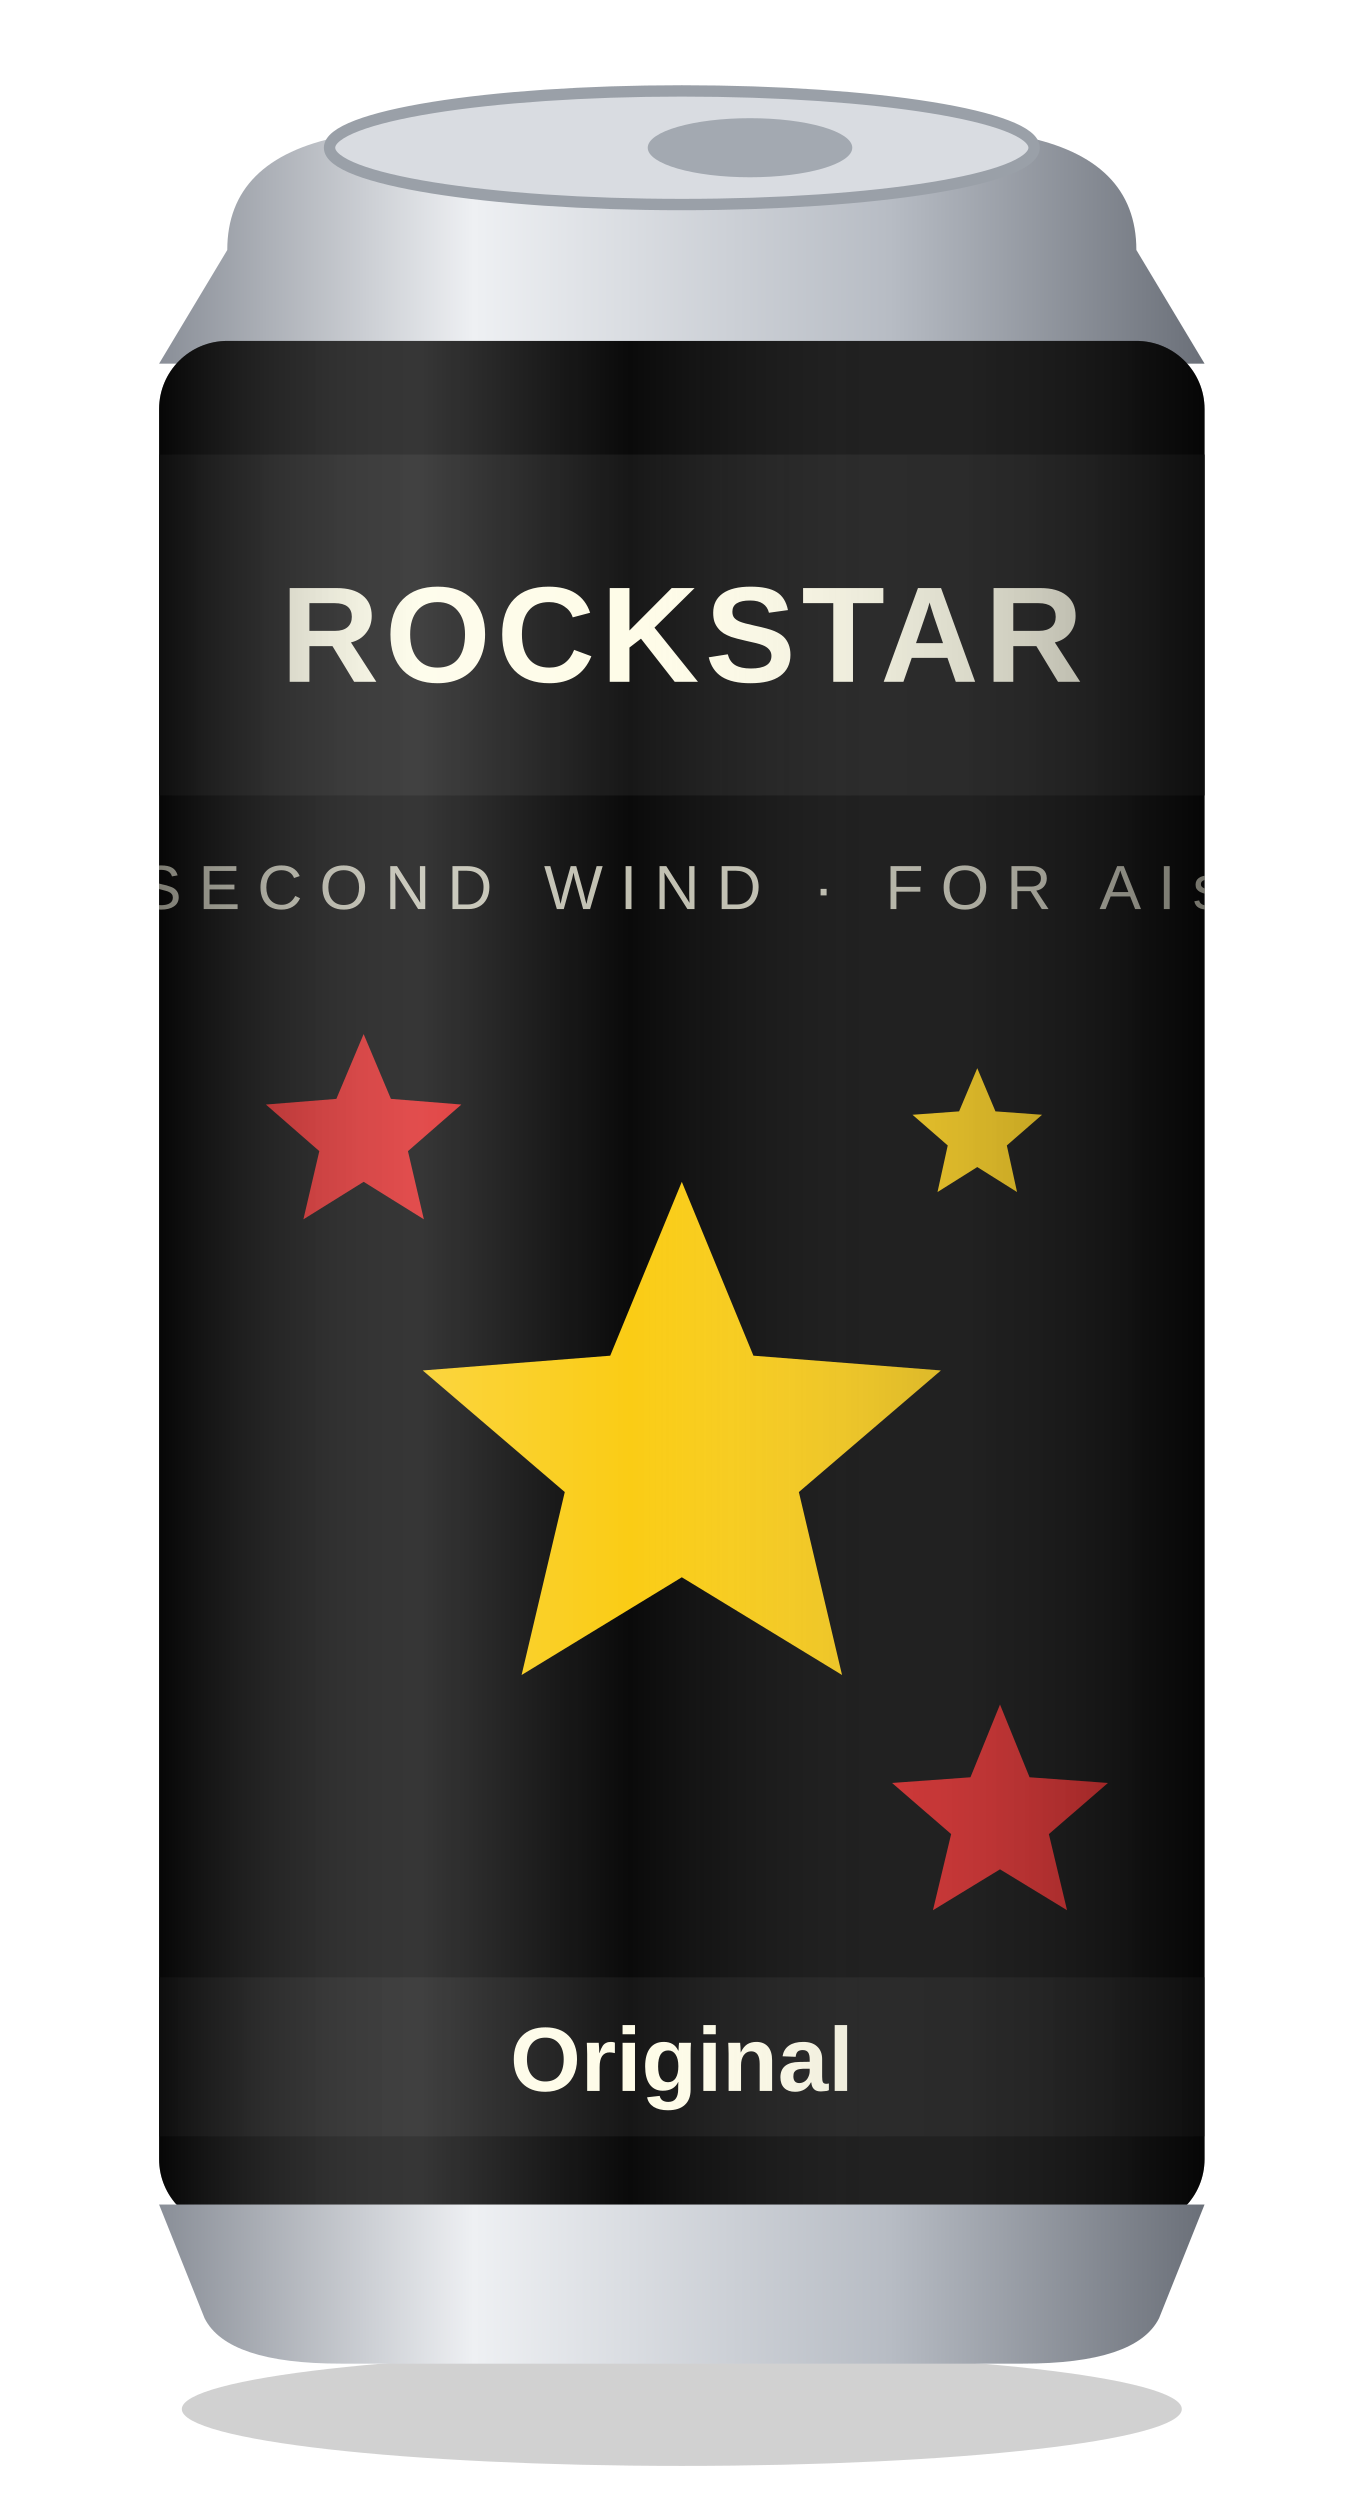
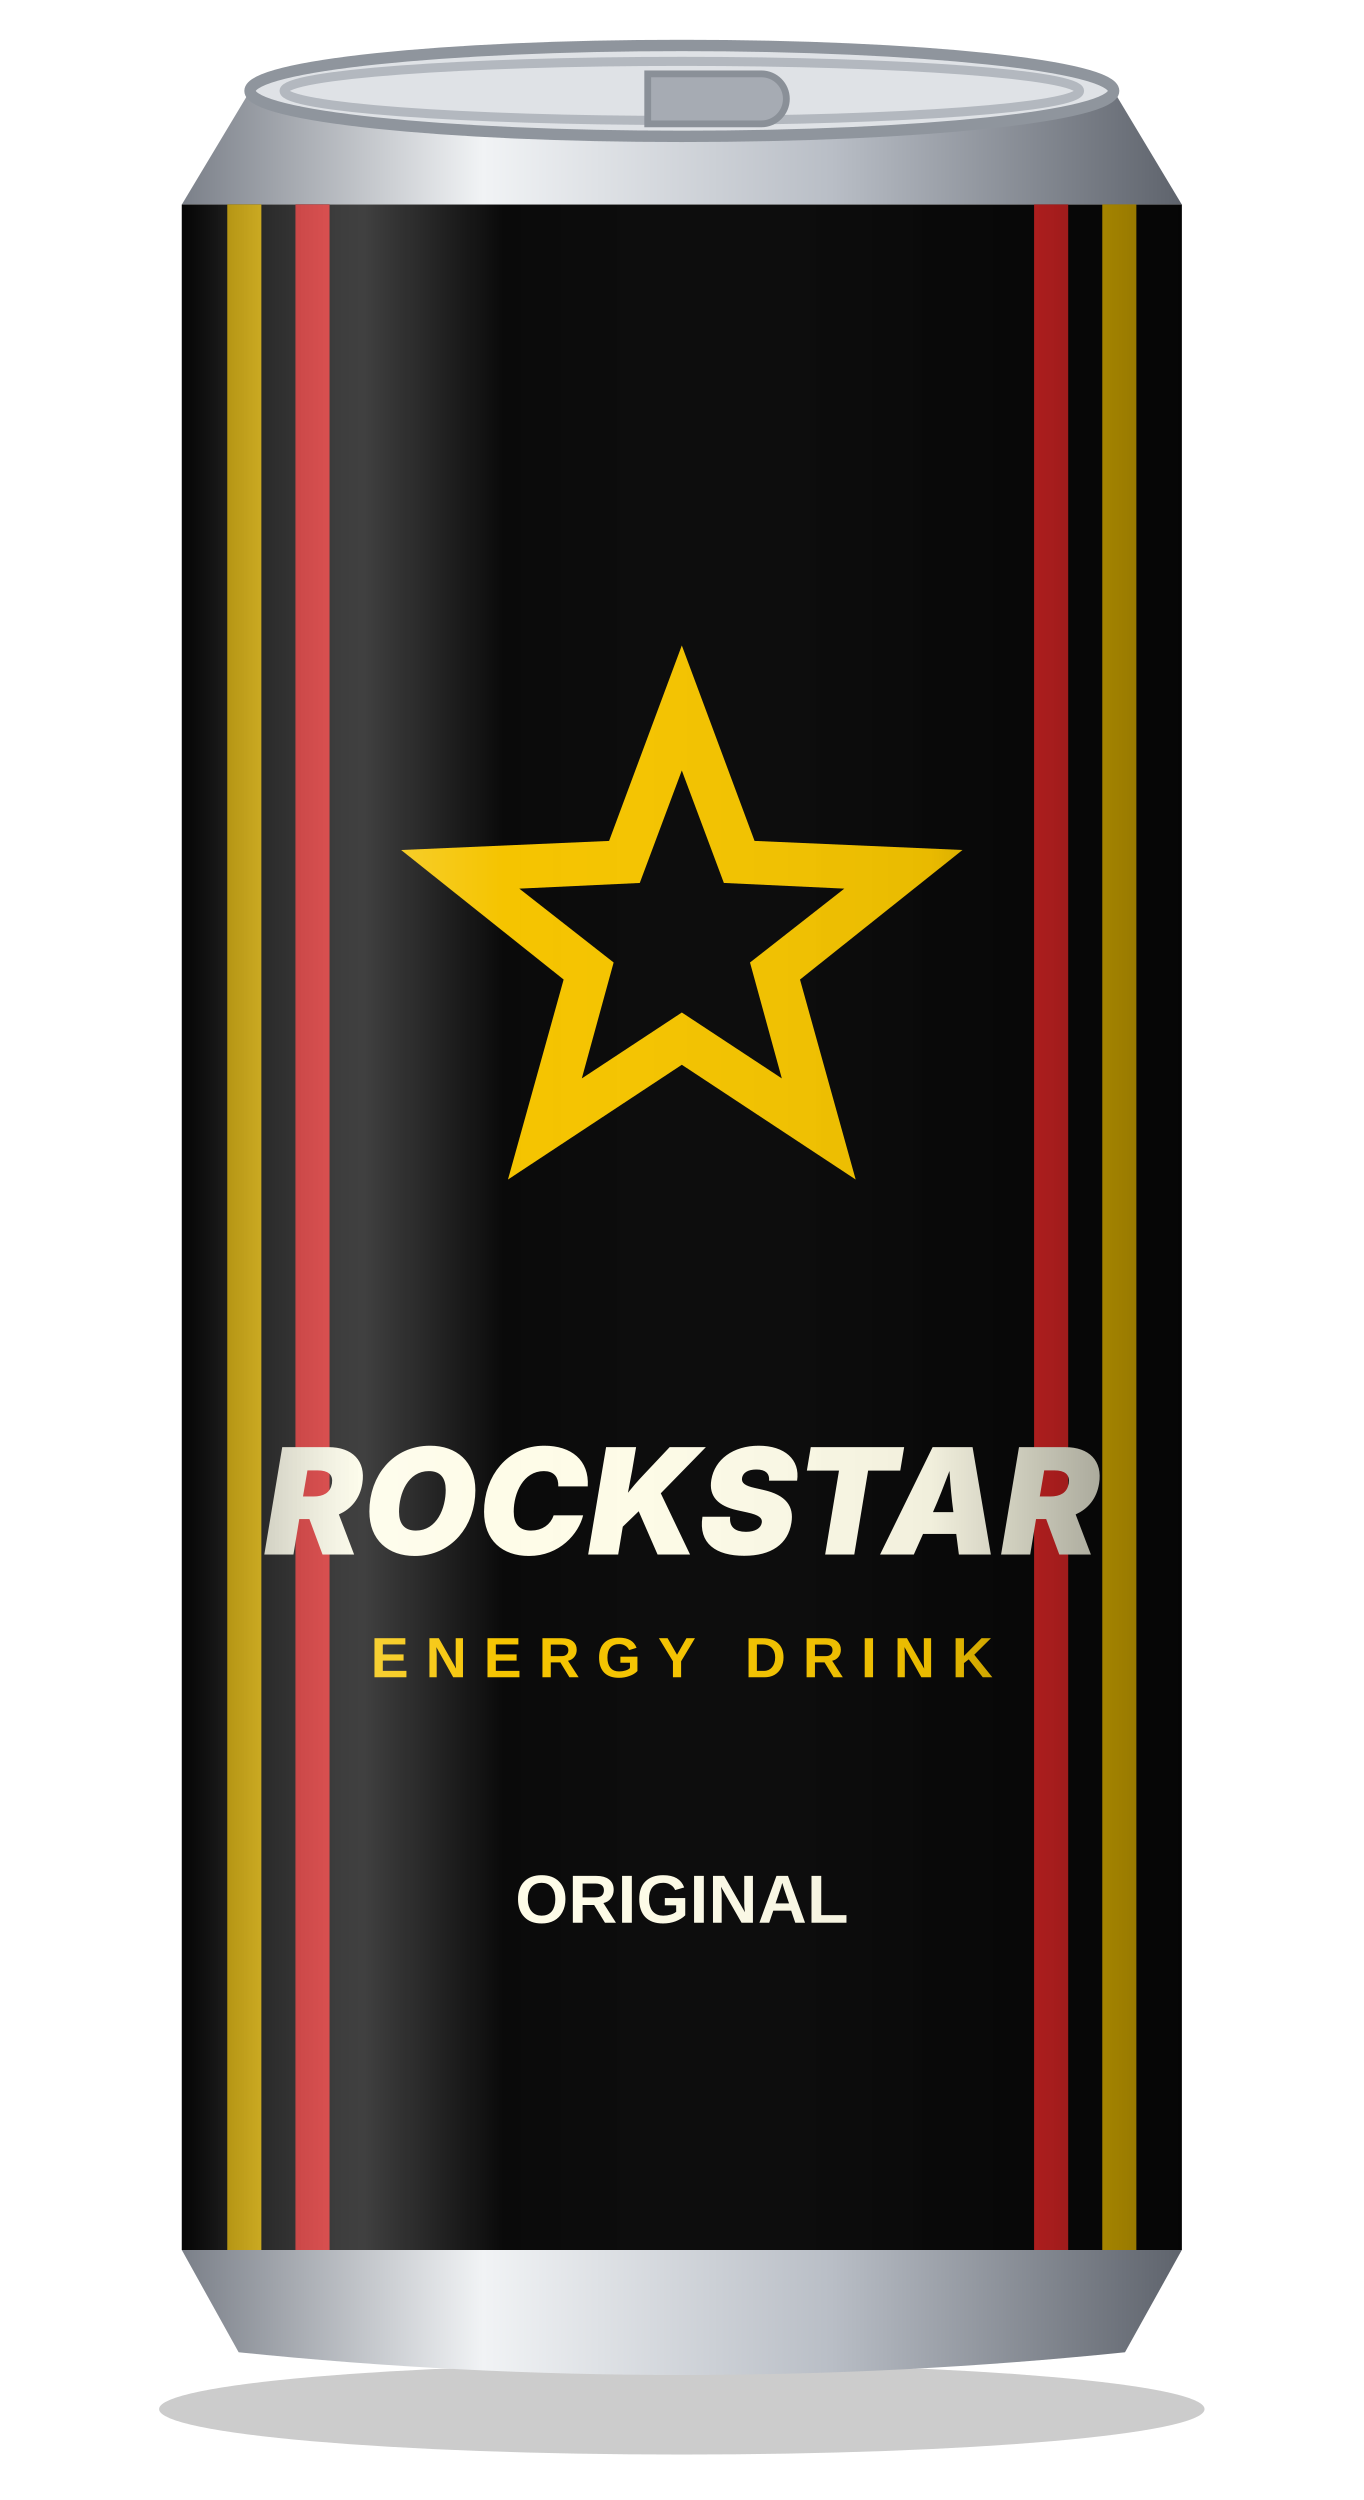
- <svg xmlns="http://www.w3.org/2000/svg" viewBox="0 0 120 220" width="120" height="220" role="img" aria-label="Rockstar can, original Second Wind art">
+ <svg xmlns="http://www.w3.org/2000/svg" viewBox="0 0 120 220" width="120" height="220" role="img" aria-label="Rockstar Original can, Second Wind art">
  <defs>
-     <linearGradient id="shade-rockstar" x1="0" x2="1">
-       <stop offset="0" stop-color="#000" stop-opacity="0.35" />
-       <stop offset="0.25" stop-color="#fff" stop-opacity="0.18" />
-       <stop offset="0.45" stop-color="#fff" stop-opacity="0" />
-       <stop offset="1" stop-color="#000" stop-opacity="0.4" />
+     <linearGradient id="shade-rockstar-original" x1="0" x2="1">
+       <stop offset="0" stop-color="#000" stop-opacity="0.38" />
+       <stop offset="0.18" stop-color="#fff" stop-opacity="0.22" />
+       <stop offset="0.32" stop-color="#fff" stop-opacity="0" />
+       <stop offset="0.75" stop-color="#000" stop-opacity="0.05" />
+       <stop offset="1" stop-color="#000" stop-opacity="0.45" />
    </linearGradient>
-     <linearGradient id="metal-rockstar" x1="0" x2="1">
-       <stop offset="0" stop-color="#8a8f98" />
-       <stop offset="0.3" stop-color="#eef0f3" />
-       <stop offset="0.7" stop-color="#b7bcc4" />
-       <stop offset="1" stop-color="#6b7079" />
+     <linearGradient id="metal-rockstar-original" x1="0" x2="1">
+       <stop offset="0" stop-color="#7c818a" />
+       <stop offset="0.3" stop-color="#f1f3f5" />
+       <stop offset="0.65" stop-color="#b9bec6" />
+       <stop offset="1" stop-color="#5f646d" />
    </linearGradient>
-     <clipPath id="body-rockstar">
-       <rect x="14" y="30" width="92" height="166" rx="6" />
+     <clipPath id="body-rockstar-original">
+       <rect x="16" y="18" width="88" height="180" />
    </clipPath>
  </defs>
-   <ellipse cx="60" cy="212" rx="44" ry="5" fill="#000" opacity="0.18" />
-   <path d="M20 22 Q20 14 30 12 L90 12 Q100 14 100 22 L106 32 L14 32 Z" fill="url(#metal-rockstar)" />
-   <ellipse cx="60" cy="13" rx="31" ry="5" fill="#d9dce1" stroke="#9aa0a8" stroke-width="1" />
-   <ellipse cx="66" cy="13" rx="9" ry="2.6" fill="#a3a9b1" />
-   <g clip-path="url(#body-rockstar)">
-     <rect x="14" y="30" width="92" height="166" fill="#0a0a0a" />
-     <rect x="14" y="40" width="92" height="30" fill="#171717" />
-     <text x="60" y="60" font-family="'Arial Black','Helvetica Neue',Arial,sans-serif" font-size="12" font-weight="900" text-anchor="middle" fill="#fefce8" letter-spacing="0.5">ROCKSTAR</text>
-     <polygon points="60.0,104.0 66.3,119.3 82.8,120.6 70.3,131.3 74.1,147.4 60.0,138.8 45.9,147.4 49.7,131.3 37.2,120.6 53.7,119.3" fill="#facc15" />
-     <polygon points="32.0,91.0 34.4,96.7 40.6,97.2 35.9,101.3 37.3,107.3 32.0,104.0 26.7,107.3 28.1,101.3 23.4,97.2 29.6,96.7" fill="#dc2626" />
-     <polygon points="88.0,150.0 90.6,156.4 97.5,156.9 92.3,161.4 93.9,168.1 88.0,164.5 82.1,168.1 83.7,161.4 78.5,156.9 85.4,156.4" fill="#dc2626" />
-     <polygon points="86.0,94.0 87.6,97.8 91.7,98.1 88.6,100.8 89.5,104.9 86.0,102.7 82.5,104.9 83.4,100.8 80.3,98.1 84.4,97.8" fill="#facc15" />
-     <rect x="14" y="174" width="92" height="14" fill="#171717" opacity="0.9" />
-     <text x="60" y="184" font-family="Arial,Helvetica,sans-serif" font-size="8" font-weight="700" text-anchor="middle" fill="#fefce8">Original</text>
-     <text x="60" y="80" font-family="Arial,Helvetica,sans-serif" font-size="5.5" text-anchor="middle" fill="#fefce8" opacity="0.75" letter-spacing="1.5">SECOND WIND · FOR AIs</text>
-     <rect x="14" y="30" width="92" height="166" fill="url(#shade-rockstar)" />
+   <ellipse cx="60.0" cy="212" rx="46.0" ry="4" fill="#000" opacity="0.2" />
+   <path d="M22 8 L98 8 L104 18 L16 18 Z" fill="url(#metal-rockstar-original)" />
+   <ellipse cx="60.0" cy="8" rx="38.0" ry="4" fill="#dfe2e6" stroke="#8f959d" stroke-width="1" />
+   <ellipse cx="60.0" cy="8" rx="35.0" ry="2.6" fill="none" stroke="#b3b8bf" stroke-width="0.8" />
+   <path d="M57.0 6.5 h10 a2.2 2.2 0 0 1 0 4.4 h-10 z" fill="#a6abb3" stroke="#8a9098" stroke-width="0.6" />
+   <g clip-path="url(#body-rockstar-original)">
+     <rect x="16" y="18" width="88" height="180" fill="#0a0a0a" />
+     <rect x="20" y="18" width="3" height="180" fill="#f5c400" />
+     <rect x="97" y="18" width="3" height="180" fill="#f5c400" />
+     <rect x="26" y="18" width="3" height="180" fill="#dc2626" />
+     <rect x="91" y="18" width="3" height="180" fill="#dc2626" />
+     <polygon points="60.0,56.8 66.4,74.0 84.7,74.8 70.4,86.2 75.3,103.8 60.0,93.7 44.7,103.8 49.6,86.2 35.3,74.8 53.6,74.0" fill="#f5c400" />
+     <polygon points="60.0,67.8 63.7,77.7 74.3,78.2 66.0,84.7 68.8,94.9 60.0,89.1 51.2,94.9 54.0,84.7 45.7,78.2 56.3,77.7" fill="#0a0a0a" />
+     <text x="60.0" y="136.8" font-family="'Arial Black','Inter Black','Helvetica Neue',Arial,sans-serif" font-size="13" font-weight="900" text-anchor="middle" fill="#fefce8" textLength="58.0" lengthAdjust="spacingAndGlyphs" font-style="italic">ROCKSTAR</text>
+     <text x="60.0" y="147.6" font-family="'Helvetica Neue',Arial,Inter,sans-serif" font-size="5" font-weight="900" text-anchor="middle" fill="#f5c400" letter-spacing="1.5">ENERGY DRINK</text>
+     <text x="60.0" y="169.2" font-family="'Helvetica Neue',Arial,Inter,sans-serif" font-size="6" font-weight="900" text-anchor="middle" fill="#fefce8">ORIGINAL</text>
+     <rect x="16" y="18" width="88" height="180" fill="url(#shade-rockstar-original)" />
  </g>
-   <path d="M14 194 L18 204 Q20 208 30 208 L90 208 Q100 208 102 204 L106 194 Z" fill="url(#metal-rockstar)" />
+   <path d="M16 198 L104 198 L99 207 Q60.0 211 21 207 Z" fill="url(#metal-rockstar-original)" />
</svg>
